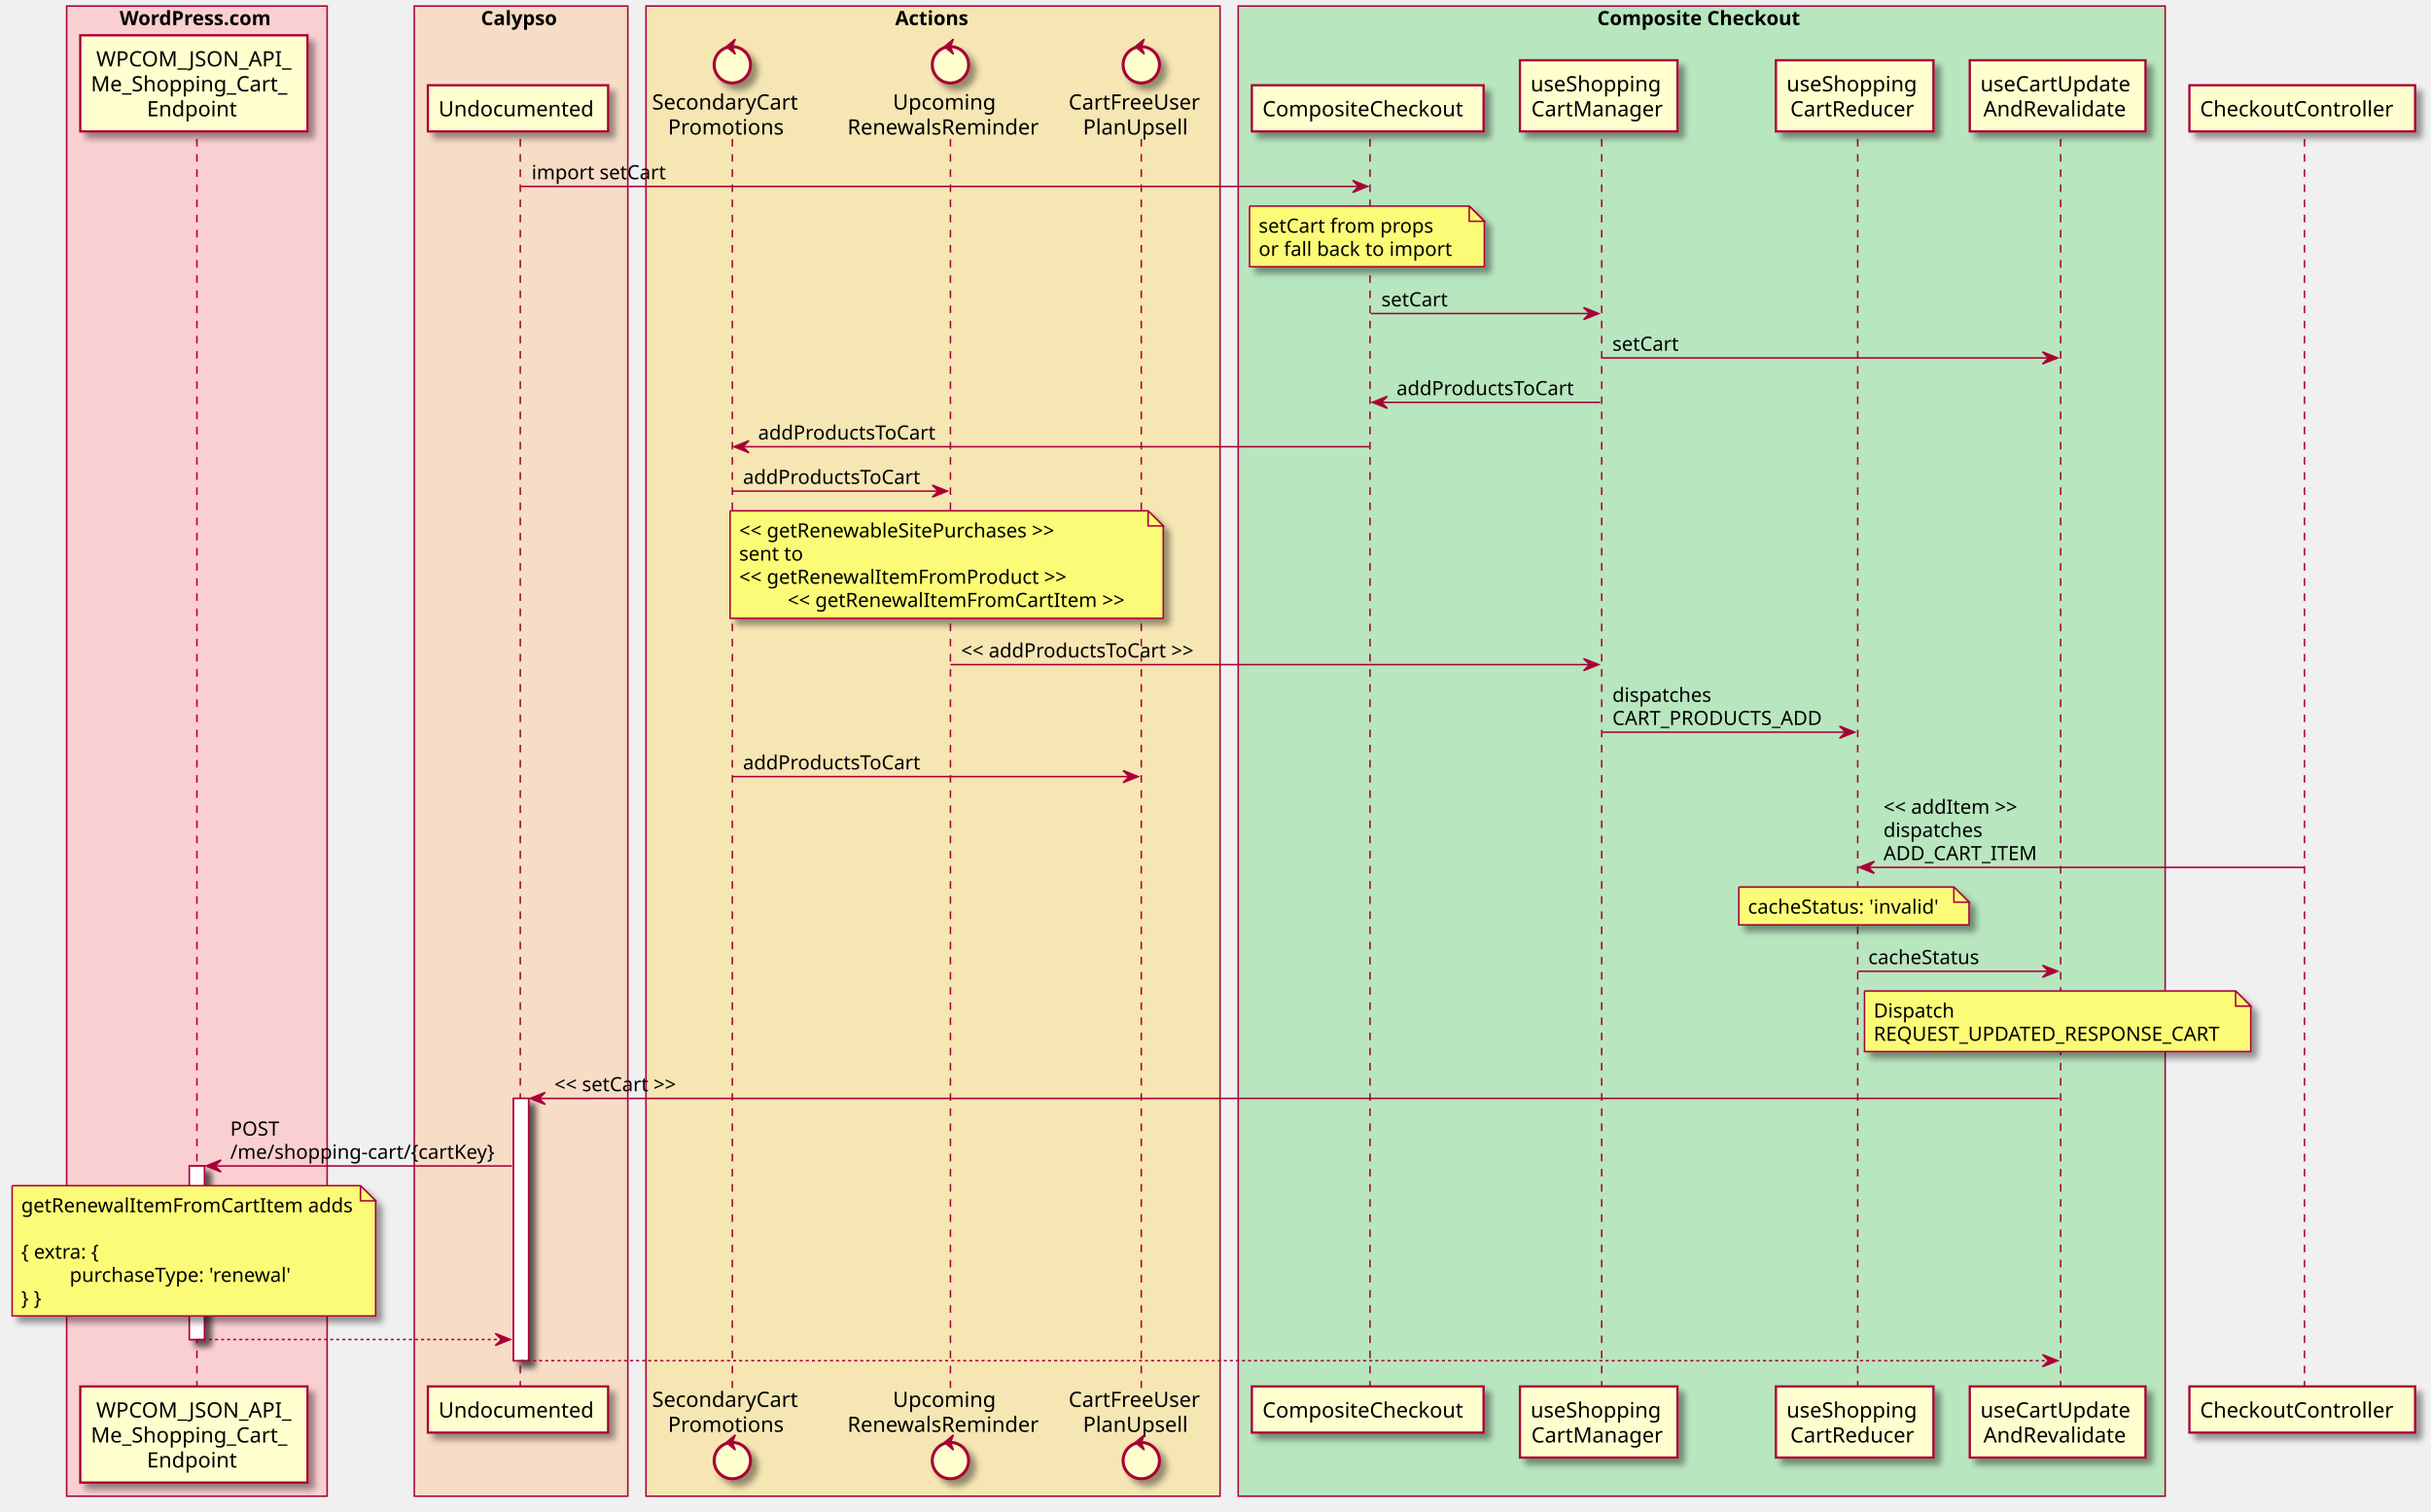
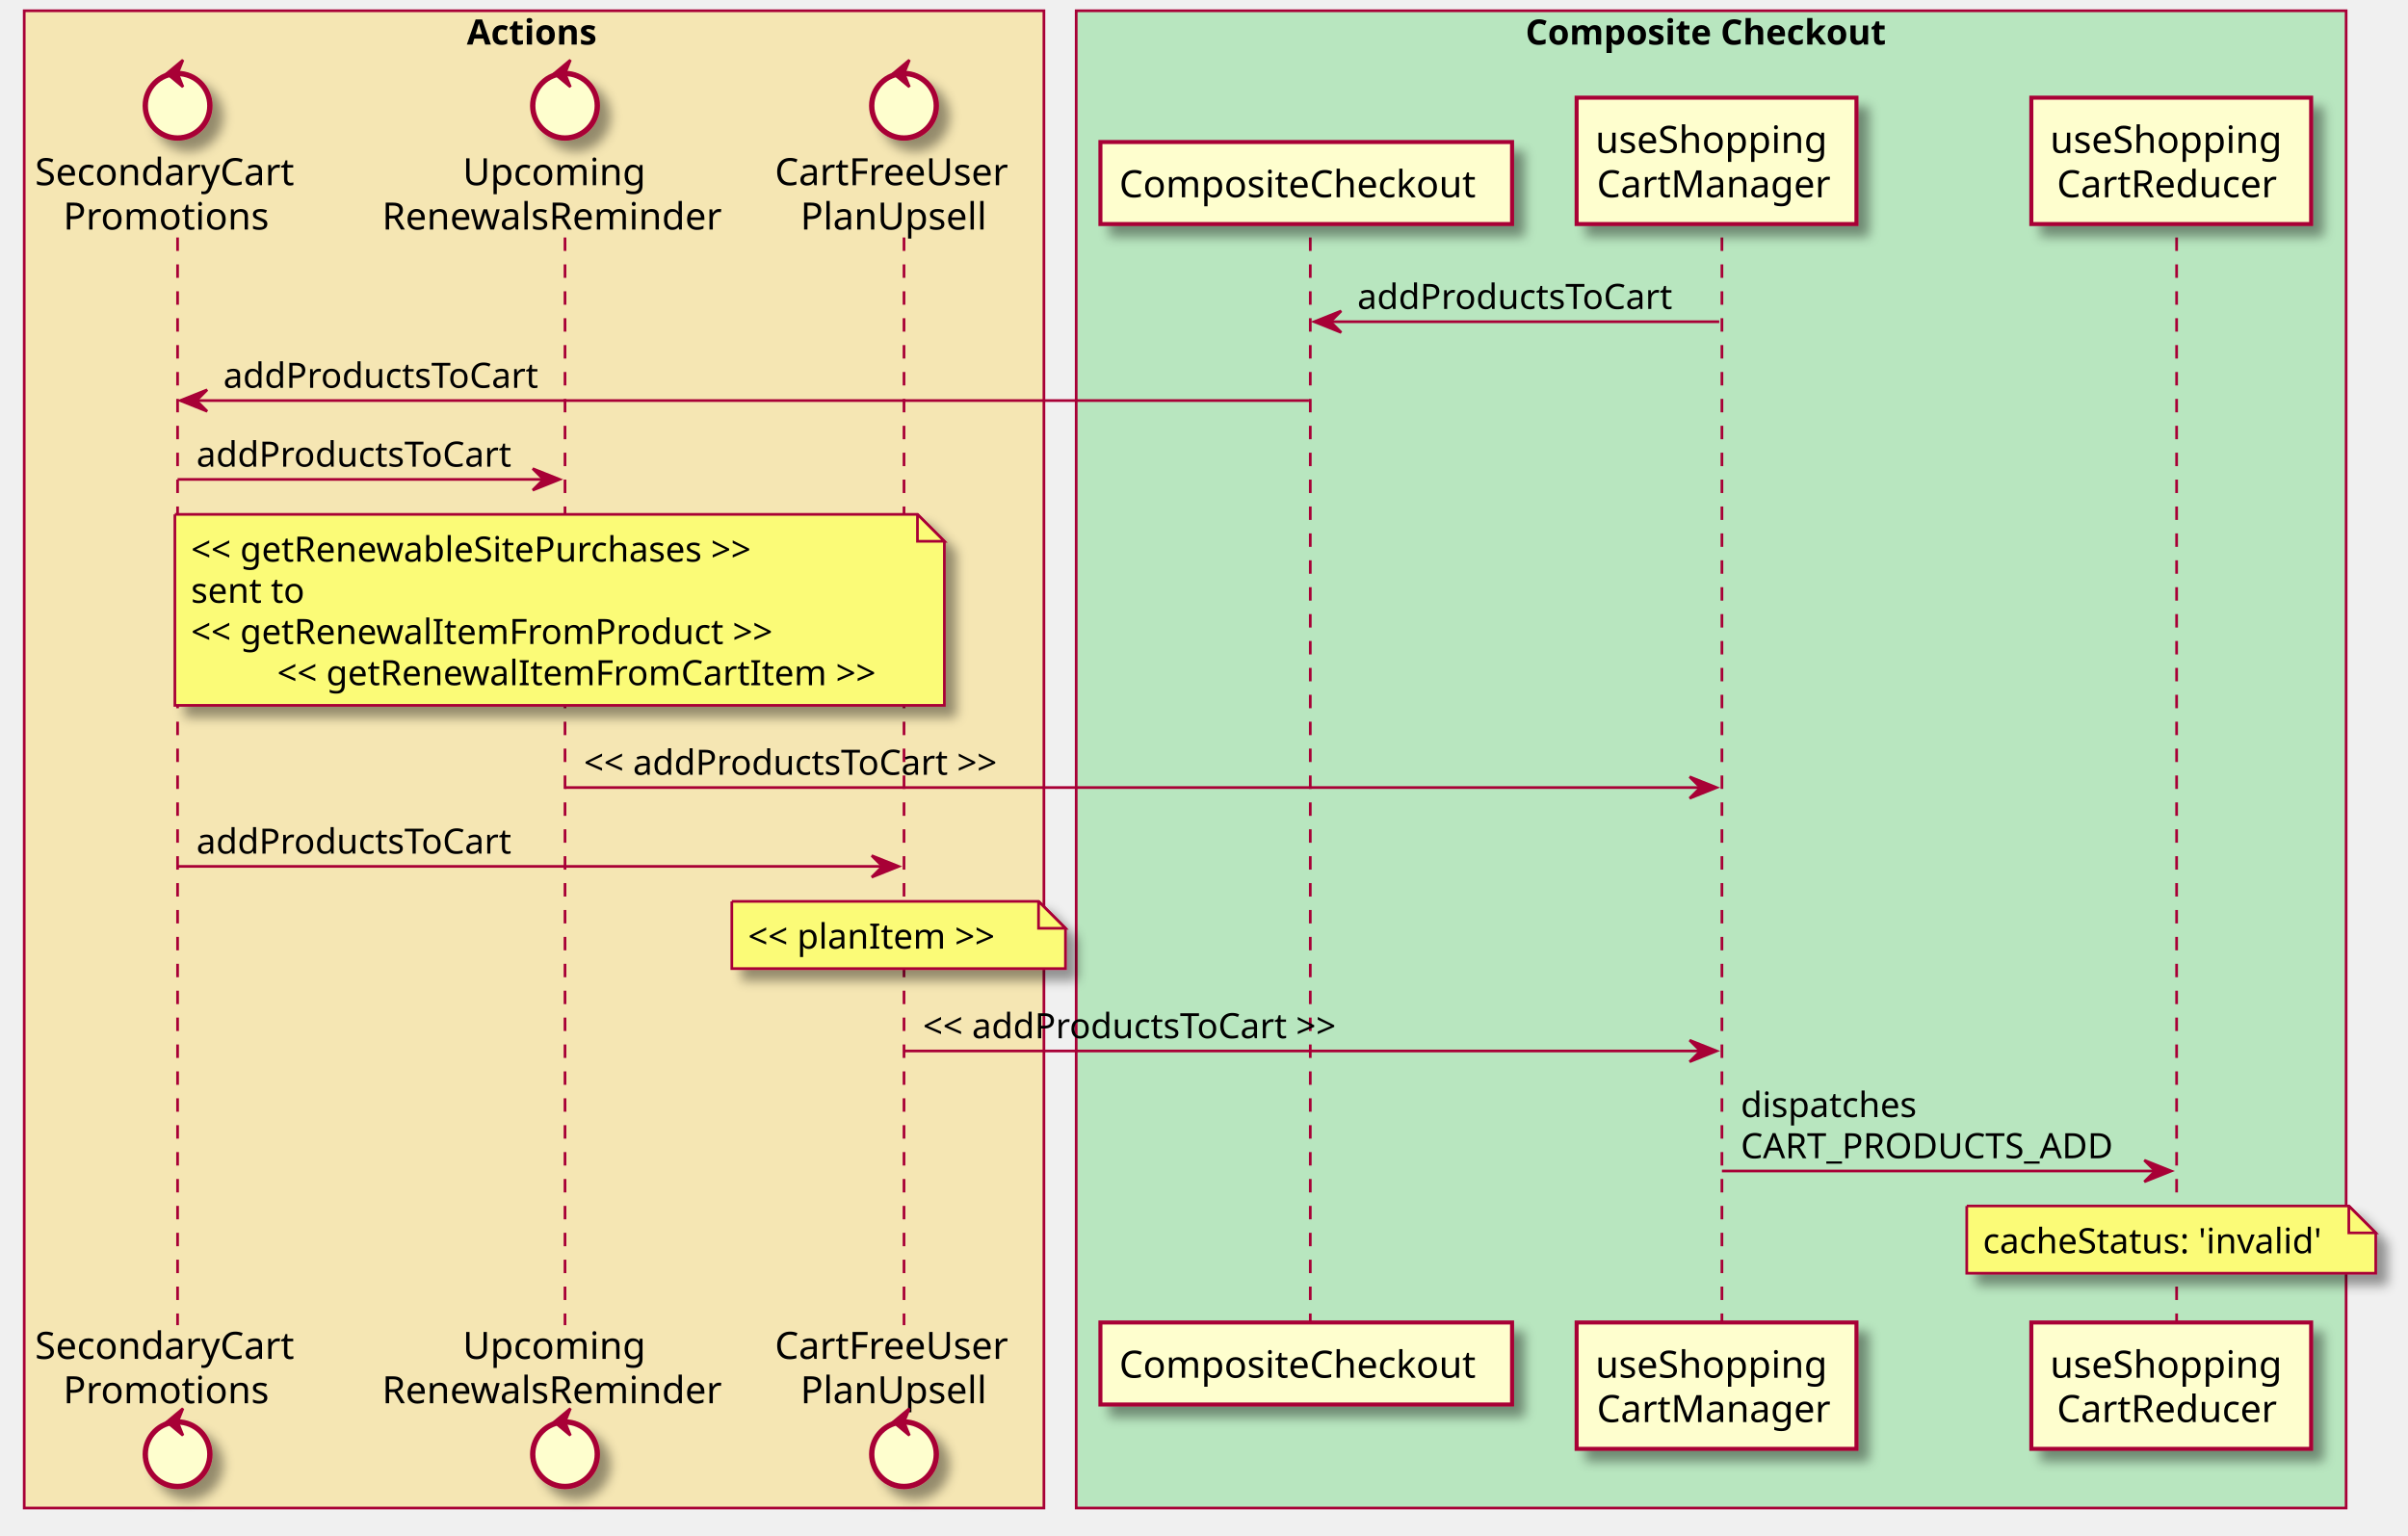
- <svg xmlns="http://www.w3.org/2000/svg" contentScriptType="application/ecmascript" contentStyleType="text/css" height="998px" preserveAspectRatio="none" style="width:1605px;height:998px;" version="1.1" viewBox="0 0 1605 998" width="1605px" zoomAndPan="magnify">
+ <svg xmlns="http://www.w3.org/2000/svg" contentScriptType="application/ecmascript" contentStyleType="text/css" height="571px" preserveAspectRatio="none" style="width:895px;height:571px;" version="1.1" viewBox="0 0 895 571" width="895px" zoomAndPan="magnify">
  <defs>
-     <filter height="300%" id="f1i1p9chuwmmfh" width="300%" x="-1" y="-1">
+     <filter height="300%" id="fibz9gr1kctz1" width="300%" x="-1" y="-1">
      <feGaussianBlur result="blurOut" stdDeviation="2.0" />
      <feColorMatrix in="blurOut" result="blurOut2" type="matrix" values="0 0 0 0 0 0 0 0 0 0 0 0 0 0 0 0 0 0 .4 0" />
      <feOffset dx="4.0" dy="4.0" in="blurOut2" result="blurOut3" />
      <feBlend in="SourceGraphic" in2="blurOut3" mode="normal" />
    </filter>
  </defs>
  <g>
-     <rect fill="#FACFD2" height="983.867" style="stroke: #A80036; stroke-width: 1.0;" width="172" x="44" y="4" />
-     <text fill="#000000" font-family="sans-serif" font-size="13" font-weight="bold" lengthAdjust="spacingAndGlyphs" textLength="102" x="79" y="16.568">WordPress.com</text>
-     <rect fill="#F7DCC6" height="983.867" style="stroke: #A80036; stroke-width: 1.0;" width="141" x="273.5" y="4" />
-     <text fill="#000000" font-family="sans-serif" font-size="13" font-weight="bold" lengthAdjust="spacingAndGlyphs" textLength="53" x="317.5" y="16.568">Calypso</text>
-     <rect fill="#F5E6B3" height="983.867" style="stroke: #A80036; stroke-width: 1.0;" width="379" x="426.5" y="4" />
-     <text fill="#000000" font-family="sans-serif" font-size="13" font-weight="bold" lengthAdjust="spacingAndGlyphs" textLength="50" x="591" y="16.568">Actions</text>
-     <rect fill="#B8E6BF" height="983.867" style="stroke: #A80036; stroke-width: 1.0;" width="612" x="817.5" y="4" />
-     <text fill="#000000" font-family="sans-serif" font-size="13" font-weight="bold" lengthAdjust="spacingAndGlyphs" textLength="138" x="1054.5" y="16.568">Composite Checkout</text>
-     <rect fill="#FFFFFF" filter="url(#f1i1p9chuwmmfh)" height="114.553" style="stroke: #A80036; stroke-width: 1.0;" width="10" x="125" y="769.85" />
-     <rect fill="#FFFFFF" filter="url(#f1i1p9chuwmmfh)" height="173.174" style="stroke: #A80036; stroke-width: 1.0;" width="10" x="339" y="725.229" />
-     <line style="stroke: #A80036; stroke-width: 1.0; stroke-dasharray: 5.0,5.0;" x1="130" x2="130" y1="91.775" y2="916.402" />
-     <line style="stroke: #A80036; stroke-width: 1.0; stroke-dasharray: 5.0,5.0;" x1="343.5" x2="343.5" y1="91.775" y2="916.402" />
-     <line style="stroke: #A80036; stroke-width: 1.0; stroke-dasharray: 5.0,5.0;" x1="483.5" x2="483.5" y1="91.775" y2="916.402" />
-     <line style="stroke: #A80036; stroke-width: 1.0; stroke-dasharray: 5.0,5.0;" x1="627.5" x2="627.5" y1="91.775" y2="916.402" />
-     <line style="stroke: #A80036; stroke-width: 1.0; stroke-dasharray: 5.0,5.0;" x1="753.5" x2="753.5" y1="91.775" y2="916.402" />
-     <line style="stroke: #A80036; stroke-width: 1.0; stroke-dasharray: 5.0,5.0;" x1="904.5" x2="904.5" y1="91.775" y2="916.402" />
-     <line style="stroke: #A80036; stroke-width: 1.0; stroke-dasharray: 5.0,5.0;" x1="1057.5" x2="1057.5" y1="91.775" y2="916.402" />
-     <line style="stroke: #A80036; stroke-width: 1.0; stroke-dasharray: 5.0,5.0;" x1="1226.5" x2="1226.5" y1="91.775" y2="916.402" />
-     <line style="stroke: #A80036; stroke-width: 1.0; stroke-dasharray: 5.0,5.0;" x1="1360.5" x2="1360.5" y1="91.775" y2="916.402" />
-     <line style="stroke: #A80036; stroke-width: 1.0; stroke-dasharray: 5.0,5.0;" x1="1521.5" x2="1521.5" y1="91.775" y2="916.402" />
-     <rect fill="#FEFECE" filter="url(#f1i1p9chuwmmfh)" height="63.465" style="stroke: #A80036; stroke-width: 1.5;" width="150" x="53" y="23.311" />
-     <text fill="#000000" font-family="sans-serif" font-size="14" lengthAdjust="spacingAndGlyphs" textLength="129" x="63.5" y="43.846">WPCOM_JSON_API_</text>
-     <text fill="#000000" font-family="sans-serif" font-size="14" lengthAdjust="spacingAndGlyphs" textLength="136" x="60" y="60.334">Me_Shopping_Cart_</text>
-     <text fill="#000000" font-family="sans-serif" font-size="14" lengthAdjust="spacingAndGlyphs" textLength="62" x="97" y="76.822">Endpoint</text>
-     <rect fill="#FEFECE" filter="url(#f1i1p9chuwmmfh)" height="63.465" style="stroke: #A80036; stroke-width: 1.5;" width="150" x="53" y="915.402" />
-     <text fill="#000000" font-family="sans-serif" font-size="14" lengthAdjust="spacingAndGlyphs" textLength="129" x="63.5" y="935.938">WPCOM_JSON_API_</text>
-     <text fill="#000000" font-family="sans-serif" font-size="14" lengthAdjust="spacingAndGlyphs" textLength="136" x="60" y="952.426">Me_Shopping_Cart_</text>
-     <text fill="#000000" font-family="sans-serif" font-size="14" lengthAdjust="spacingAndGlyphs" textLength="62" x="97" y="968.914">Endpoint</text>
-     <rect fill="#FEFECE" filter="url(#f1i1p9chuwmmfh)" height="30.488" style="stroke: #A80036; stroke-width: 1.5;" width="119" x="282.5" y="56.287" />
-     <text fill="#000000" font-family="sans-serif" font-size="14" lengthAdjust="spacingAndGlyphs" textLength="105" x="289.5" y="76.822">Undocumented</text>
-     <rect fill="#FEFECE" filter="url(#f1i1p9chuwmmfh)" height="30.488" style="stroke: #A80036; stroke-width: 1.5;" width="119" x="282.5" y="915.402" />
-     <text fill="#000000" font-family="sans-serif" font-size="14" lengthAdjust="spacingAndGlyphs" textLength="105" x="289.5" y="935.938">Undocumented</text>
-     <text fill="#000000" font-family="sans-serif" font-size="14" lengthAdjust="spacingAndGlyphs" textLength="100" x="430.5" y="72.334">SecondaryCart</text>
-     <text fill="#000000" font-family="sans-serif" font-size="14" lengthAdjust="spacingAndGlyphs" textLength="79" x="441" y="88.822">Promotions</text>
-     <ellipse cx="483.5" cy="42.799" fill="#FEFECE" filter="url(#f1i1p9chuwmmfh)" rx="12" ry="12" style="stroke: #A80036; stroke-width: 2.0;" />
-     <polygon fill="#A80036" points="479.5,30.799,485.5,25.799,483.5,30.799,485.5,35.799,479.5,30.799" style="stroke: #A80036; stroke-width: 1.0;" />
-     <text fill="#000000" font-family="sans-serif" font-size="14" lengthAdjust="spacingAndGlyphs" textLength="100" x="430.5" y="928.938">SecondaryCart</text>
-     <text fill="#000000" font-family="sans-serif" font-size="14" lengthAdjust="spacingAndGlyphs" textLength="79" x="441" y="945.426">Promotions</text>
-     <ellipse cx="483.5" cy="964.379" fill="#FEFECE" filter="url(#f1i1p9chuwmmfh)" rx="12" ry="12" style="stroke: #A80036; stroke-width: 2.0;" />
-     <polygon fill="#A80036" points="479.5,952.379,485.5,947.379,483.5,952.379,485.5,957.379,479.5,952.379" style="stroke: #A80036; stroke-width: 1.0;" />
-     <text fill="#000000" font-family="sans-serif" font-size="14" lengthAdjust="spacingAndGlyphs" textLength="70" x="589.5" y="72.334">Upcoming</text>
-     <text fill="#000000" font-family="sans-serif" font-size="14" lengthAdjust="spacingAndGlyphs" textLength="130" x="559.5" y="88.822">RenewalsReminder</text>
-     <ellipse cx="627.5" cy="42.799" fill="#FEFECE" filter="url(#f1i1p9chuwmmfh)" rx="12" ry="12" style="stroke: #A80036; stroke-width: 2.0;" />
-     <polygon fill="#A80036" points="623.5,30.799,629.5,25.799,627.5,30.799,629.5,35.799,623.5,30.799" style="stroke: #A80036; stroke-width: 1.0;" />
-     <text fill="#000000" font-family="sans-serif" font-size="14" lengthAdjust="spacingAndGlyphs" textLength="70" x="589.5" y="928.938">Upcoming</text>
-     <text fill="#000000" font-family="sans-serif" font-size="14" lengthAdjust="spacingAndGlyphs" textLength="130" x="559.5" y="945.426">RenewalsReminder</text>
-     <ellipse cx="627.5" cy="964.379" fill="#FEFECE" filter="url(#f1i1p9chuwmmfh)" rx="12" ry="12" style="stroke: #A80036; stroke-width: 2.0;" />
-     <polygon fill="#A80036" points="623.5,952.379,629.5,947.379,627.5,952.379,629.5,957.379,623.5,952.379" style="stroke: #A80036; stroke-width: 1.0;" />
-     <text fill="#000000" font-family="sans-serif" font-size="14" lengthAdjust="spacingAndGlyphs" textLength="90" x="705.5" y="72.334">CartFreeUser</text>
-     <text fill="#000000" font-family="sans-serif" font-size="14" lengthAdjust="spacingAndGlyphs" textLength="71" x="715" y="88.822">PlanUpsell</text>
-     <ellipse cx="753.5" cy="42.799" fill="#FEFECE" filter="url(#f1i1p9chuwmmfh)" rx="12" ry="12" style="stroke: #A80036; stroke-width: 2.0;" />
-     <polygon fill="#A80036" points="749.5,30.799,755.5,25.799,753.5,30.799,755.5,35.799,749.5,30.799" style="stroke: #A80036; stroke-width: 1.0;" />
-     <text fill="#000000" font-family="sans-serif" font-size="14" lengthAdjust="spacingAndGlyphs" textLength="90" x="705.5" y="928.938">CartFreeUser</text>
-     <text fill="#000000" font-family="sans-serif" font-size="14" lengthAdjust="spacingAndGlyphs" textLength="71" x="715" y="945.426">PlanUpsell</text>
-     <ellipse cx="753.5" cy="964.379" fill="#FEFECE" filter="url(#f1i1p9chuwmmfh)" rx="12" ry="12" style="stroke: #A80036; stroke-width: 2.0;" />
-     <polygon fill="#A80036" points="749.5,952.379,755.5,947.379,753.5,952.379,755.5,957.379,749.5,952.379" style="stroke: #A80036; stroke-width: 1.0;" />
-     <rect fill="#FEFECE" filter="url(#f1i1p9chuwmmfh)" height="30.488" style="stroke: #A80036; stroke-width: 1.5;" width="153" x="826.5" y="56.287" />
-     <text fill="#000000" font-family="sans-serif" font-size="14" lengthAdjust="spacingAndGlyphs" textLength="139" x="833.5" y="76.822">CompositeCheckout</text>
-     <rect fill="#FEFECE" filter="url(#f1i1p9chuwmmfh)" height="30.488" style="stroke: #A80036; stroke-width: 1.5;" width="153" x="826.5" y="915.402" />
-     <text fill="#000000" font-family="sans-serif" font-size="14" lengthAdjust="spacingAndGlyphs" textLength="139" x="833.5" y="935.938">CompositeCheckout</text>
-     <rect fill="#FEFECE" filter="url(#f1i1p9chuwmmfh)" height="46.977" style="stroke: #A80036; stroke-width: 1.5;" width="104" x="1003.5" y="39.799" />
-     <text fill="#000000" font-family="sans-serif" font-size="14" lengthAdjust="spacingAndGlyphs" textLength="90" x="1010.5" y="60.334">useShopping</text>
-     <text fill="#000000" font-family="sans-serif" font-size="14" lengthAdjust="spacingAndGlyphs" textLength="89" x="1011" y="76.822">CartManager</text>
-     <rect fill="#FEFECE" filter="url(#f1i1p9chuwmmfh)" height="46.977" style="stroke: #A80036; stroke-width: 1.5;" width="104" x="1003.5" y="915.402" />
-     <text fill="#000000" font-family="sans-serif" font-size="14" lengthAdjust="spacingAndGlyphs" textLength="90" x="1010.5" y="935.938">useShopping</text>
-     <text fill="#000000" font-family="sans-serif" font-size="14" lengthAdjust="spacingAndGlyphs" textLength="89" x="1011" y="952.426">CartManager</text>
-     <rect fill="#FEFECE" filter="url(#f1i1p9chuwmmfh)" height="46.977" style="stroke: #A80036; stroke-width: 1.5;" width="104" x="1172.5" y="39.799" />
-     <text fill="#000000" font-family="sans-serif" font-size="14" lengthAdjust="spacingAndGlyphs" textLength="90" x="1179.5" y="60.334">useShopping</text>
-     <text fill="#000000" font-family="sans-serif" font-size="14" lengthAdjust="spacingAndGlyphs" textLength="85" x="1182" y="76.822">CartReducer</text>
-     <rect fill="#FEFECE" filter="url(#f1i1p9chuwmmfh)" height="46.977" style="stroke: #A80036; stroke-width: 1.5;" width="104" x="1172.5" y="915.402" />
-     <text fill="#000000" font-family="sans-serif" font-size="14" lengthAdjust="spacingAndGlyphs" textLength="90" x="1179.5" y="935.938">useShopping</text>
-     <text fill="#000000" font-family="sans-serif" font-size="14" lengthAdjust="spacingAndGlyphs" textLength="85" x="1182" y="952.426">CartReducer</text>
-     <rect fill="#FEFECE" filter="url(#f1i1p9chuwmmfh)" height="46.977" style="stroke: #A80036; stroke-width: 1.5;" width="116" x="1300.5" y="39.799" />
-     <text fill="#000000" font-family="sans-serif" font-size="14" lengthAdjust="spacingAndGlyphs" textLength="102" x="1307.5" y="60.334">useCartUpdate</text>
-     <text fill="#000000" font-family="sans-serif" font-size="14" lengthAdjust="spacingAndGlyphs" textLength="98" x="1309.5" y="76.822">AndRevalidate</text>
-     <rect fill="#FEFECE" filter="url(#f1i1p9chuwmmfh)" height="46.977" style="stroke: #A80036; stroke-width: 1.5;" width="116" x="1300.5" y="915.402" />
-     <text fill="#000000" font-family="sans-serif" font-size="14" lengthAdjust="spacingAndGlyphs" textLength="102" x="1307.5" y="935.938">useCartUpdate</text>
-     <text fill="#000000" font-family="sans-serif" font-size="14" lengthAdjust="spacingAndGlyphs" textLength="98" x="1309.5" y="952.426">AndRevalidate</text>
-     <rect fill="#FEFECE" filter="url(#f1i1p9chuwmmfh)" height="30.488" style="stroke: #A80036; stroke-width: 1.5;" width="149" x="1445.5" y="56.287" />
-     <text fill="#000000" font-family="sans-serif" font-size="14" lengthAdjust="spacingAndGlyphs" textLength="135" x="1452.5" y="76.822">CheckoutController</text>
-     <rect fill="#FEFECE" filter="url(#f1i1p9chuwmmfh)" height="30.488" style="stroke: #A80036; stroke-width: 1.5;" width="149" x="1445.5" y="915.402" />
-     <text fill="#000000" font-family="sans-serif" font-size="14" lengthAdjust="spacingAndGlyphs" textLength="135" x="1452.5" y="935.938">CheckoutController</text>
-     <rect fill="#FFFFFF" filter="url(#f1i1p9chuwmmfh)" height="114.553" style="stroke: #A80036; stroke-width: 1.0;" width="10" x="125" y="769.85" />
-     <rect fill="#FFFFFF" filter="url(#f1i1p9chuwmmfh)" height="173.174" style="stroke: #A80036; stroke-width: 1.0;" width="10" x="339" y="725.229" />
-     <polygon fill="#A80036" points="893,119.086,903,123.086,893,127.086,897,123.086" style="stroke: #A80036; stroke-width: 1.0;" />
-     <line style="stroke: #A80036; stroke-width: 1.0;" x1="344" x2="899" y1="123.086" y2="123.086" />
-     <text fill="#000000" font-family="sans-serif" font-size="13" lengthAdjust="spacingAndGlyphs" textLength="91" x="351" y="118.344">import setCart</text>
-     <path d="M825,136.086 L825,176.086 L980,176.086 L980,146.086 L970,136.086 L825,136.086 " fill="#FBFB77" filter="url(#f1i1p9chuwmmfh)" style="stroke: #A80036; stroke-width: 1.0;" />
-     <path d="M970,136.086 L970,146.086 L980,146.086 L970,136.086 " fill="#FBFB77" style="stroke: #A80036; stroke-width: 1.0;" />
-     <text fill="#000000" font-family="sans-serif" font-size="13" lengthAdjust="spacingAndGlyphs" textLength="119" x="831" y="153.654">setCart from props</text>
-     <text fill="#000000" font-family="sans-serif" font-size="13" lengthAdjust="spacingAndGlyphs" textLength="134" x="831" y="168.965">or fall back to import</text>
-     <polygon fill="#A80036" points="1045.5,203.018,1055.5,207.018,1045.5,211.018,1049.5,207.018" style="stroke: #A80036; stroke-width: 1.0;" />
-     <line style="stroke: #A80036; stroke-width: 1.0;" x1="905" x2="1051.5" y1="207.018" y2="207.018" />
-     <text fill="#000000" font-family="sans-serif" font-size="13" lengthAdjust="spacingAndGlyphs" textLength="45" x="912" y="202.275">setCart</text>
-     <polygon fill="#A80036" points="1348.5,232.328,1358.5,236.328,1348.5,240.328,1352.5,236.328" style="stroke: #A80036; stroke-width: 1.0;" />
-     <line style="stroke: #A80036; stroke-width: 1.0;" x1="1057.5" x2="1354.5" y1="236.328" y2="236.328" />
-     <text fill="#000000" font-family="sans-serif" font-size="13" lengthAdjust="spacingAndGlyphs" textLength="45" x="1064.5" y="231.586">setCart</text>
-     <polygon fill="#A80036" points="916,261.639,906,265.639,916,269.639,912,265.639" style="stroke: #A80036; stroke-width: 1.0;" />
-     <line style="stroke: #A80036; stroke-width: 1.0;" x1="910" x2="1056.5" y1="265.639" y2="265.639" />
-     <text fill="#000000" font-family="sans-serif" font-size="13" lengthAdjust="spacingAndGlyphs" textLength="120" x="922" y="260.897">addProductsToCart</text>
-     <polygon fill="#A80036" points="494.5,290.949,484.5,294.949,494.5,298.949,490.5,294.949" style="stroke: #A80036; stroke-width: 1.0;" />
-     <line style="stroke: #A80036; stroke-width: 1.0;" x1="488.5" x2="904" y1="294.949" y2="294.949" />
-     <text fill="#000000" font-family="sans-serif" font-size="13" lengthAdjust="spacingAndGlyphs" textLength="120" x="500.5" y="290.207">addProductsToCart</text>
-     <polygon fill="#A80036" points="615.5,320.26,625.5,324.26,615.5,328.26,619.5,324.26" style="stroke: #A80036; stroke-width: 1.0;" />
-     <line style="stroke: #A80036; stroke-width: 1.0;" x1="483.5" x2="621.5" y1="324.26" y2="324.26" />
-     <text fill="#000000" font-family="sans-serif" font-size="13" lengthAdjust="spacingAndGlyphs" textLength="120" x="490.5" y="319.518">addProductsToCart</text>
-     <path d="M482,337.26 L482,408.26 L768,408.26 L768,347.26 L758,337.26 L482,337.26 " fill="#FBFB77" filter="url(#f1i1p9chuwmmfh)" style="stroke: #A80036; stroke-width: 1.0;" />
-     <path d="M758,337.26 L758,347.26 L768,347.26 L758,337.26 " fill="#FBFB77" style="stroke: #A80036; stroke-width: 1.0;" />
-     <text fill="#000000" font-family="sans-serif" font-size="13" lengthAdjust="spacingAndGlyphs" textLength="220" x="488" y="354.828">&lt;&lt; getRenewableSitePurchases &gt;&gt;</text>
-     <text fill="#000000" font-family="sans-serif" font-size="13" lengthAdjust="spacingAndGlyphs" textLength="44" x="488" y="370.139">sent to</text>
-     <text fill="#000000" font-family="sans-serif" font-size="13" lengthAdjust="spacingAndGlyphs" textLength="227" x="488" y="385.449">&lt;&lt; getRenewalItemFromProduct &gt;&gt;</text>
-     <text fill="#000000" font-family="sans-serif" font-size="13" lengthAdjust="spacingAndGlyphs" textLength="233" x="520" y="400.76">&lt;&lt; getRenewalItemFromCartItem &gt;&gt;</text>
-     <polygon fill="#A80036" points="1045.5,434.812,1055.5,438.812,1045.5,442.812,1049.5,438.812" style="stroke: #A80036; stroke-width: 1.0;" />
-     <line style="stroke: #A80036; stroke-width: 1.0;" x1="627.5" x2="1051.5" y1="438.812" y2="438.812" />
-     <text fill="#000000" font-family="sans-serif" font-size="13" lengthAdjust="spacingAndGlyphs" textLength="168" x="634.5" y="434.07">&lt;&lt; addProductsToCart &gt;&gt;</text>
-     <polygon fill="#A80036" points="1214.5,479.434,1224.5,483.434,1214.5,487.434,1218.5,483.434" style="stroke: #A80036; stroke-width: 1.0;" />
-     <line style="stroke: #A80036; stroke-width: 1.0;" x1="1057.5" x2="1220.5" y1="483.434" y2="483.434" />
-     <text fill="#000000" font-family="sans-serif" font-size="13" lengthAdjust="spacingAndGlyphs" textLength="68" x="1064.5" y="463.381">dispatches</text>
-     <text fill="#000000" font-family="sans-serif" font-size="13" lengthAdjust="spacingAndGlyphs" textLength="145" x="1064.5" y="478.691">CART_PRODUCTS_ADD</text>
-     <polygon fill="#A80036" points="741.5,508.744,751.5,512.744,741.5,516.744,745.5,512.744" style="stroke: #A80036; stroke-width: 1.0;" />
-     <line style="stroke: #A80036; stroke-width: 1.0;" x1="483.5" x2="747.5" y1="512.744" y2="512.744" />
-     <text fill="#000000" font-family="sans-serif" font-size="13" lengthAdjust="spacingAndGlyphs" textLength="120" x="490.5" y="508.002">addProductsToCart</text>
-     <polygon fill="#A80036" points="1237.5,568.676,1227.5,572.676,1237.5,576.676,1233.5,572.676" style="stroke: #A80036; stroke-width: 1.0;" />
-     <line style="stroke: #A80036; stroke-width: 1.0;" x1="1231.5" x2="1521" y1="572.676" y2="572.676" />
-     <text fill="#000000" font-family="sans-serif" font-size="13" lengthAdjust="spacingAndGlyphs" textLength="99" x="1243.5" y="537.312">&lt;&lt; addItem &gt;&gt;</text>
-     <text fill="#000000" font-family="sans-serif" font-size="13" lengthAdjust="spacingAndGlyphs" textLength="68" x="1243.5" y="552.623">dispatches</text>
-     <text fill="#000000" font-family="sans-serif" font-size="13" lengthAdjust="spacingAndGlyphs" textLength="107" x="1243.5" y="567.934">ADD_CART_ITEM</text>
-     <path d="M1148,585.676 L1148,610.676 L1300,610.676 L1300,595.676 L1290,585.676 L1148,585.676 " fill="#FBFB77" filter="url(#f1i1p9chuwmmfh)" style="stroke: #A80036; stroke-width: 1.0;" />
-     <path d="M1290,585.676 L1290,595.676 L1300,595.676 L1290,585.676 " fill="#FBFB77" style="stroke: #A80036; stroke-width: 1.0;" />
-     <text fill="#000000" font-family="sans-serif" font-size="13" lengthAdjust="spacingAndGlyphs" textLength="131" x="1154" y="603.244">cacheStatus: 'invalid'</text>
-     <polygon fill="#A80036" points="1348.5,637.297,1358.5,641.297,1348.5,645.297,1352.5,641.297" style="stroke: #A80036; stroke-width: 1.0;" />
-     <line style="stroke: #A80036; stroke-width: 1.0;" x1="1226.5" x2="1354.5" y1="641.297" y2="641.297" />
-     <text fill="#000000" font-family="sans-serif" font-size="13" lengthAdjust="spacingAndGlyphs" textLength="75" x="1233.5" y="636.555">cacheStatus</text>
-     <path d="M1231,654.297 L1231,694.297 L1486,694.297 L1486,664.297 L1476,654.297 L1231,654.297 " fill="#FBFB77" filter="url(#f1i1p9chuwmmfh)" style="stroke: #A80036; stroke-width: 1.0;" />
-     <path d="M1476,654.297 L1476,664.297 L1486,664.297 L1476,654.297 " fill="#FBFB77" style="stroke: #A80036; stroke-width: 1.0;" />
-     <text fill="#000000" font-family="sans-serif" font-size="13" lengthAdjust="spacingAndGlyphs" textLength="56" x="1237" y="671.865">Dispatch</text>
-     <text fill="#000000" font-family="sans-serif" font-size="13" lengthAdjust="spacingAndGlyphs" textLength="234" x="1237" y="687.176">REQUEST_UPDATED_RESPONSE_CART</text>
-     <polygon fill="#A80036" points="360,721.229,350,725.229,360,729.229,356,725.229" style="stroke: #A80036; stroke-width: 1.0;" />
-     <line style="stroke: #A80036; stroke-width: 1.0;" x1="354" x2="1359.5" y1="725.229" y2="725.229" />
-     <text fill="#000000" font-family="sans-serif" font-size="13" lengthAdjust="spacingAndGlyphs" textLength="93" x="366" y="720.486">&lt;&lt; setCart &gt;&gt;</text>
-     <polygon fill="#A80036" points="146,765.85,136,769.85,146,773.85,142,769.85" style="stroke: #A80036; stroke-width: 1.0;" />
-     <line style="stroke: #A80036; stroke-width: 1.0;" x1="140" x2="338" y1="769.85" y2="769.85" />
-     <text fill="#000000" font-family="sans-serif" font-size="13" lengthAdjust="spacingAndGlyphs" textLength="32" x="152" y="749.797">POST</text>
-     <text fill="#000000" font-family="sans-serif" font-size="13" lengthAdjust="spacingAndGlyphs" textLength="185" x="152" y="765.107">/me/shopping-cart/{cartKey}</text>
-     <path d="M8,782.85 L8,868.85 L248,868.85 L248,792.85 L238,782.85 L8,782.85 " fill="#FBFB77" filter="url(#f1i1p9chuwmmfh)" style="stroke: #A80036; stroke-width: 1.0;" />
-     <path d="M238,782.85 L238,792.85 L248,792.85 L238,782.85 " fill="#FBFB77" style="stroke: #A80036; stroke-width: 1.0;" />
-     <text fill="#000000" font-family="sans-serif" font-size="13" lengthAdjust="spacingAndGlyphs" textLength="219" x="14" y="800.418">getRenewalItemFromCartItem adds</text>
-     <text fill="#000000" font-family="sans-serif" font-size="13" lengthAdjust="spacingAndGlyphs" textLength="0" x="18" y="815.729" />
-     <text fill="#000000" font-family="sans-serif" font-size="13" lengthAdjust="spacingAndGlyphs" textLength="52" x="14" y="831.039">{ extra: {</text>
-     <text fill="#000000" font-family="sans-serif" font-size="13" lengthAdjust="spacingAndGlyphs" textLength="149" x="46" y="846.35">purchaseType: 'renewal'</text>
-     <text fill="#000000" font-family="sans-serif" font-size="13" lengthAdjust="spacingAndGlyphs" textLength="12" x="14" y="861.66">} }</text>
-     <polygon fill="#A80036" points="327,880.402,337,884.402,327,888.402,331,884.402" style="stroke: #A80036; stroke-width: 1.0;" />
-     <line style="stroke: #A80036; stroke-width: 1.0; stroke-dasharray: 2.0,2.0;" x1="130" x2="333" y1="884.402" y2="884.402" />
-     <polygon fill="#A80036" points="1348.5,894.402,1358.5,898.402,1348.5,902.402,1352.5,898.402" style="stroke: #A80036; stroke-width: 1.0;" />
-     <line style="stroke: #A80036; stroke-width: 1.0; stroke-dasharray: 2.0,2.0;" x1="344" x2="1354.5" y1="898.402" y2="898.402" />
+     <rect fill="#F5E6B3" height="556.611" style="stroke: #A80036; stroke-width: 1.0;" width="379" x="9" y="4" />
+     <text fill="#000000" font-family="sans-serif" font-size="13" font-weight="bold" lengthAdjust="spacingAndGlyphs" textLength="50" x="173.5" y="16.568">Actions</text>
+     <rect fill="#B8E6BF" height="556.611" style="stroke: #A80036; stroke-width: 1.0;" width="472" x="400" y="4" />
+     <text fill="#000000" font-family="sans-serif" font-size="13" font-weight="bold" lengthAdjust="spacingAndGlyphs" textLength="138" x="567" y="16.568">Composite Checkout</text>
+     <line style="stroke: #A80036; stroke-width: 1.0; stroke-dasharray: 5.0,5.0;" x1="66" x2="66" y1="88.287" y2="492.635" />
+     <line style="stroke: #A80036; stroke-width: 1.0; stroke-dasharray: 5.0,5.0;" x1="210" x2="210" y1="88.287" y2="492.635" />
+     <line style="stroke: #A80036; stroke-width: 1.0; stroke-dasharray: 5.0,5.0;" x1="336" x2="336" y1="88.287" y2="492.635" />
+     <line style="stroke: #A80036; stroke-width: 1.0; stroke-dasharray: 5.0,5.0;" x1="487" x2="487" y1="88.287" y2="492.635" />
+     <line style="stroke: #A80036; stroke-width: 1.0; stroke-dasharray: 5.0,5.0;" x1="640" x2="640" y1="88.287" y2="492.635" />
+     <line style="stroke: #A80036; stroke-width: 1.0; stroke-dasharray: 5.0,5.0;" x1="809" x2="809" y1="88.287" y2="492.635" />
+     <text fill="#000000" font-family="sans-serif" font-size="14" lengthAdjust="spacingAndGlyphs" textLength="100" x="13" y="68.846">SecondaryCart</text>
+     <text fill="#000000" font-family="sans-serif" font-size="14" lengthAdjust="spacingAndGlyphs" textLength="79" x="23.5" y="85.334">Promotions</text>
+     <ellipse cx="66" cy="39.31" fill="#FEFECE" filter="url(#fibz9gr1kctz1)" rx="12" ry="12" style="stroke: #A80036; stroke-width: 2.0;" />
+     <polygon fill="#A80036" points="62,27.311,68,22.311,66,27.311,68,32.31,62,27.311" style="stroke: #A80036; stroke-width: 1.0;" />
+     <text fill="#000000" font-family="sans-serif" font-size="14" lengthAdjust="spacingAndGlyphs" textLength="100" x="13" y="505.17">SecondaryCart</text>
+     <text fill="#000000" font-family="sans-serif" font-size="14" lengthAdjust="spacingAndGlyphs" textLength="79" x="23.5" y="521.658">Promotions</text>
+     <ellipse cx="66" cy="540.611" fill="#FEFECE" filter="url(#fibz9gr1kctz1)" rx="12" ry="12" style="stroke: #A80036; stroke-width: 2.0;" />
+     <polygon fill="#A80036" points="62,528.611,68,523.611,66,528.611,68,533.611,62,528.611" style="stroke: #A80036; stroke-width: 1.0;" />
+     <text fill="#000000" font-family="sans-serif" font-size="14" lengthAdjust="spacingAndGlyphs" textLength="70" x="172" y="68.846">Upcoming</text>
+     <text fill="#000000" font-family="sans-serif" font-size="14" lengthAdjust="spacingAndGlyphs" textLength="130" x="142" y="85.334">RenewalsReminder</text>
+     <ellipse cx="210" cy="39.31" fill="#FEFECE" filter="url(#fibz9gr1kctz1)" rx="12" ry="12" style="stroke: #A80036; stroke-width: 2.0;" />
+     <polygon fill="#A80036" points="206,27.311,212,22.311,210,27.311,212,32.31,206,27.311" style="stroke: #A80036; stroke-width: 1.0;" />
+     <text fill="#000000" font-family="sans-serif" font-size="14" lengthAdjust="spacingAndGlyphs" textLength="70" x="172" y="505.17">Upcoming</text>
+     <text fill="#000000" font-family="sans-serif" font-size="14" lengthAdjust="spacingAndGlyphs" textLength="130" x="142" y="521.658">RenewalsReminder</text>
+     <ellipse cx="210" cy="540.611" fill="#FEFECE" filter="url(#fibz9gr1kctz1)" rx="12" ry="12" style="stroke: #A80036; stroke-width: 2.0;" />
+     <polygon fill="#A80036" points="206,528.611,212,523.611,210,528.611,212,533.611,206,528.611" style="stroke: #A80036; stroke-width: 1.0;" />
+     <text fill="#000000" font-family="sans-serif" font-size="14" lengthAdjust="spacingAndGlyphs" textLength="90" x="288" y="68.846">CartFreeUser</text>
+     <text fill="#000000" font-family="sans-serif" font-size="14" lengthAdjust="spacingAndGlyphs" textLength="71" x="297.5" y="85.334">PlanUpsell</text>
+     <ellipse cx="336" cy="39.31" fill="#FEFECE" filter="url(#fibz9gr1kctz1)" rx="12" ry="12" style="stroke: #A80036; stroke-width: 2.0;" />
+     <polygon fill="#A80036" points="332,27.311,338,22.311,336,27.311,338,32.31,332,27.311" style="stroke: #A80036; stroke-width: 1.0;" />
+     <text fill="#000000" font-family="sans-serif" font-size="14" lengthAdjust="spacingAndGlyphs" textLength="90" x="288" y="505.17">CartFreeUser</text>
+     <text fill="#000000" font-family="sans-serif" font-size="14" lengthAdjust="spacingAndGlyphs" textLength="71" x="297.5" y="521.658">PlanUpsell</text>
+     <ellipse cx="336" cy="540.611" fill="#FEFECE" filter="url(#fibz9gr1kctz1)" rx="12" ry="12" style="stroke: #A80036; stroke-width: 2.0;" />
+     <polygon fill="#A80036" points="332,528.611,338,523.611,336,528.611,338,533.611,332,528.611" style="stroke: #A80036; stroke-width: 1.0;" />
+     <rect fill="#FEFECE" filter="url(#fibz9gr1kctz1)" height="30.488" style="stroke: #A80036; stroke-width: 1.5;" width="153" x="409" y="52.799" />
+     <text fill="#000000" font-family="sans-serif" font-size="14" lengthAdjust="spacingAndGlyphs" textLength="139" x="416" y="73.334">CompositeCheckout</text>
+     <rect fill="#FEFECE" filter="url(#fibz9gr1kctz1)" height="30.488" style="stroke: #A80036; stroke-width: 1.5;" width="153" x="409" y="491.635" />
+     <text fill="#000000" font-family="sans-serif" font-size="14" lengthAdjust="spacingAndGlyphs" textLength="139" x="416" y="512.17">CompositeCheckout</text>
+     <rect fill="#FEFECE" filter="url(#fibz9gr1kctz1)" height="46.977" style="stroke: #A80036; stroke-width: 1.5;" width="104" x="586" y="36.31" />
+     <text fill="#000000" font-family="sans-serif" font-size="14" lengthAdjust="spacingAndGlyphs" textLength="90" x="593" y="56.846">useShopping</text>
+     <text fill="#000000" font-family="sans-serif" font-size="14" lengthAdjust="spacingAndGlyphs" textLength="89" x="593.5" y="73.334">CartManager</text>
+     <rect fill="#FEFECE" filter="url(#fibz9gr1kctz1)" height="46.977" style="stroke: #A80036; stroke-width: 1.5;" width="104" x="586" y="491.635" />
+     <text fill="#000000" font-family="sans-serif" font-size="14" lengthAdjust="spacingAndGlyphs" textLength="90" x="593" y="512.17">useShopping</text>
+     <text fill="#000000" font-family="sans-serif" font-size="14" lengthAdjust="spacingAndGlyphs" textLength="89" x="593.5" y="528.658">CartManager</text>
+     <rect fill="#FEFECE" filter="url(#fibz9gr1kctz1)" height="46.977" style="stroke: #A80036; stroke-width: 1.5;" width="104" x="755" y="36.31" />
+     <text fill="#000000" font-family="sans-serif" font-size="14" lengthAdjust="spacingAndGlyphs" textLength="90" x="762" y="56.846">useShopping</text>
+     <text fill="#000000" font-family="sans-serif" font-size="14" lengthAdjust="spacingAndGlyphs" textLength="85" x="764.5" y="73.334">CartReducer</text>
+     <rect fill="#FEFECE" filter="url(#fibz9gr1kctz1)" height="46.977" style="stroke: #A80036; stroke-width: 1.5;" width="104" x="755" y="491.635" />
+     <text fill="#000000" font-family="sans-serif" font-size="14" lengthAdjust="spacingAndGlyphs" textLength="90" x="762" y="512.17">useShopping</text>
+     <text fill="#000000" font-family="sans-serif" font-size="14" lengthAdjust="spacingAndGlyphs" textLength="85" x="764.5" y="528.658">CartReducer</text>
+     <polygon fill="#A80036" points="498.5,115.598,488.5,119.598,498.5,123.598,494.5,119.598" style="stroke: #A80036; stroke-width: 1.0;" />
+     <line style="stroke: #A80036; stroke-width: 1.0;" x1="492.5" x2="639" y1="119.598" y2="119.598" />
+     <text fill="#000000" font-family="sans-serif" font-size="13" lengthAdjust="spacingAndGlyphs" textLength="120" x="504.5" y="114.856">addProductsToCart</text>
+     <polygon fill="#A80036" points="77,144.908,67,148.908,77,152.908,73,148.908" style="stroke: #A80036; stroke-width: 1.0;" />
+     <line style="stroke: #A80036; stroke-width: 1.0;" x1="71" x2="486.5" y1="148.908" y2="148.908" />
+     <text fill="#000000" font-family="sans-serif" font-size="13" lengthAdjust="spacingAndGlyphs" textLength="120" x="83" y="144.166">addProductsToCart</text>
+     <polygon fill="#A80036" points="198,174.219,208,178.219,198,182.219,202,178.219" style="stroke: #A80036; stroke-width: 1.0;" />
+     <line style="stroke: #A80036; stroke-width: 1.0;" x1="66" x2="204" y1="178.219" y2="178.219" />
+     <text fill="#000000" font-family="sans-serif" font-size="13" lengthAdjust="spacingAndGlyphs" textLength="120" x="73" y="173.477">addProductsToCart</text>
+     <path d="M65,191.219 L65,262.219 L351,262.219 L351,201.219 L341,191.219 L65,191.219 " fill="#FBFB77" filter="url(#fibz9gr1kctz1)" style="stroke: #A80036; stroke-width: 1.0;" />
+     <path d="M341,191.219 L341,201.219 L351,201.219 L341,191.219 " fill="#FBFB77" style="stroke: #A80036; stroke-width: 1.0;" />
+     <text fill="#000000" font-family="sans-serif" font-size="13" lengthAdjust="spacingAndGlyphs" textLength="220" x="71" y="208.787">&lt;&lt; getRenewableSitePurchases &gt;&gt;</text>
+     <text fill="#000000" font-family="sans-serif" font-size="13" lengthAdjust="spacingAndGlyphs" textLength="44" x="71" y="224.098">sent to</text>
+     <text fill="#000000" font-family="sans-serif" font-size="13" lengthAdjust="spacingAndGlyphs" textLength="227" x="71" y="239.408">&lt;&lt; getRenewalItemFromProduct &gt;&gt;</text>
+     <text fill="#000000" font-family="sans-serif" font-size="13" lengthAdjust="spacingAndGlyphs" textLength="233" x="103" y="254.719">&lt;&lt; getRenewalItemFromCartItem &gt;&gt;</text>
+     <polygon fill="#A80036" points="628,288.772,638,292.772,628,296.772,632,292.772" style="stroke: #A80036; stroke-width: 1.0;" />
+     <line style="stroke: #A80036; stroke-width: 1.0;" x1="210" x2="634" y1="292.772" y2="292.772" />
+     <text fill="#000000" font-family="sans-serif" font-size="13" lengthAdjust="spacingAndGlyphs" textLength="168" x="217" y="288.029">&lt;&lt; addProductsToCart &gt;&gt;</text>
+     <polygon fill="#A80036" points="324,318.082,334,322.082,324,326.082,328,322.082" style="stroke: #A80036; stroke-width: 1.0;" />
+     <line style="stroke: #A80036; stroke-width: 1.0;" x1="66" x2="330" y1="322.082" y2="322.082" />
+     <text fill="#000000" font-family="sans-serif" font-size="13" lengthAdjust="spacingAndGlyphs" textLength="120" x="73" y="317.34">addProductsToCart</text>
+     <path d="M272,335.082 L272,360.082 L396,360.082 L396,345.082 L386,335.082 L272,335.082 " fill="#FBFB77" filter="url(#fibz9gr1kctz1)" style="stroke: #A80036; stroke-width: 1.0;" />
+     <path d="M386,335.082 L386,345.082 L396,345.082 L386,335.082 " fill="#FBFB77" style="stroke: #A80036; stroke-width: 1.0;" />
+     <text fill="#000000" font-family="sans-serif" font-size="13" lengthAdjust="spacingAndGlyphs" textLength="103" x="278" y="352.65">&lt;&lt; planItem &gt;&gt;</text>
+     <polygon fill="#A80036" points="628,386.703,638,390.703,628,394.703,632,390.703" style="stroke: #A80036; stroke-width: 1.0;" />
+     <line style="stroke: #A80036; stroke-width: 1.0;" x1="336" x2="634" y1="390.703" y2="390.703" />
+     <text fill="#000000" font-family="sans-serif" font-size="13" lengthAdjust="spacingAndGlyphs" textLength="168" x="343" y="385.961">&lt;&lt; addProductsToCart &gt;&gt;</text>
+     <polygon fill="#A80036" points="797,431.324,807,435.324,797,439.324,801,435.324" style="stroke: #A80036; stroke-width: 1.0;" />
+     <line style="stroke: #A80036; stroke-width: 1.0;" x1="640" x2="803" y1="435.324" y2="435.324" />
+     <text fill="#000000" font-family="sans-serif" font-size="13" lengthAdjust="spacingAndGlyphs" textLength="68" x="647" y="415.272">dispatches</text>
+     <text fill="#000000" font-family="sans-serif" font-size="13" lengthAdjust="spacingAndGlyphs" textLength="145" x="647" y="430.582">CART_PRODUCTS_ADD</text>
+     <path d="M731,448.324 L731,473.324 L883,473.324 L883,458.324 L873,448.324 L731,448.324 " fill="#FBFB77" filter="url(#fibz9gr1kctz1)" style="stroke: #A80036; stroke-width: 1.0;" />
+     <path d="M873,448.324 L873,458.324 L883,458.324 L873,448.324 " fill="#FBFB77" style="stroke: #A80036; stroke-width: 1.0;" />
+     <text fill="#000000" font-family="sans-serif" font-size="13" lengthAdjust="spacingAndGlyphs" textLength="131" x="737" y="465.893">cacheStatus: 'invalid'</text>
  </g>
</svg>
